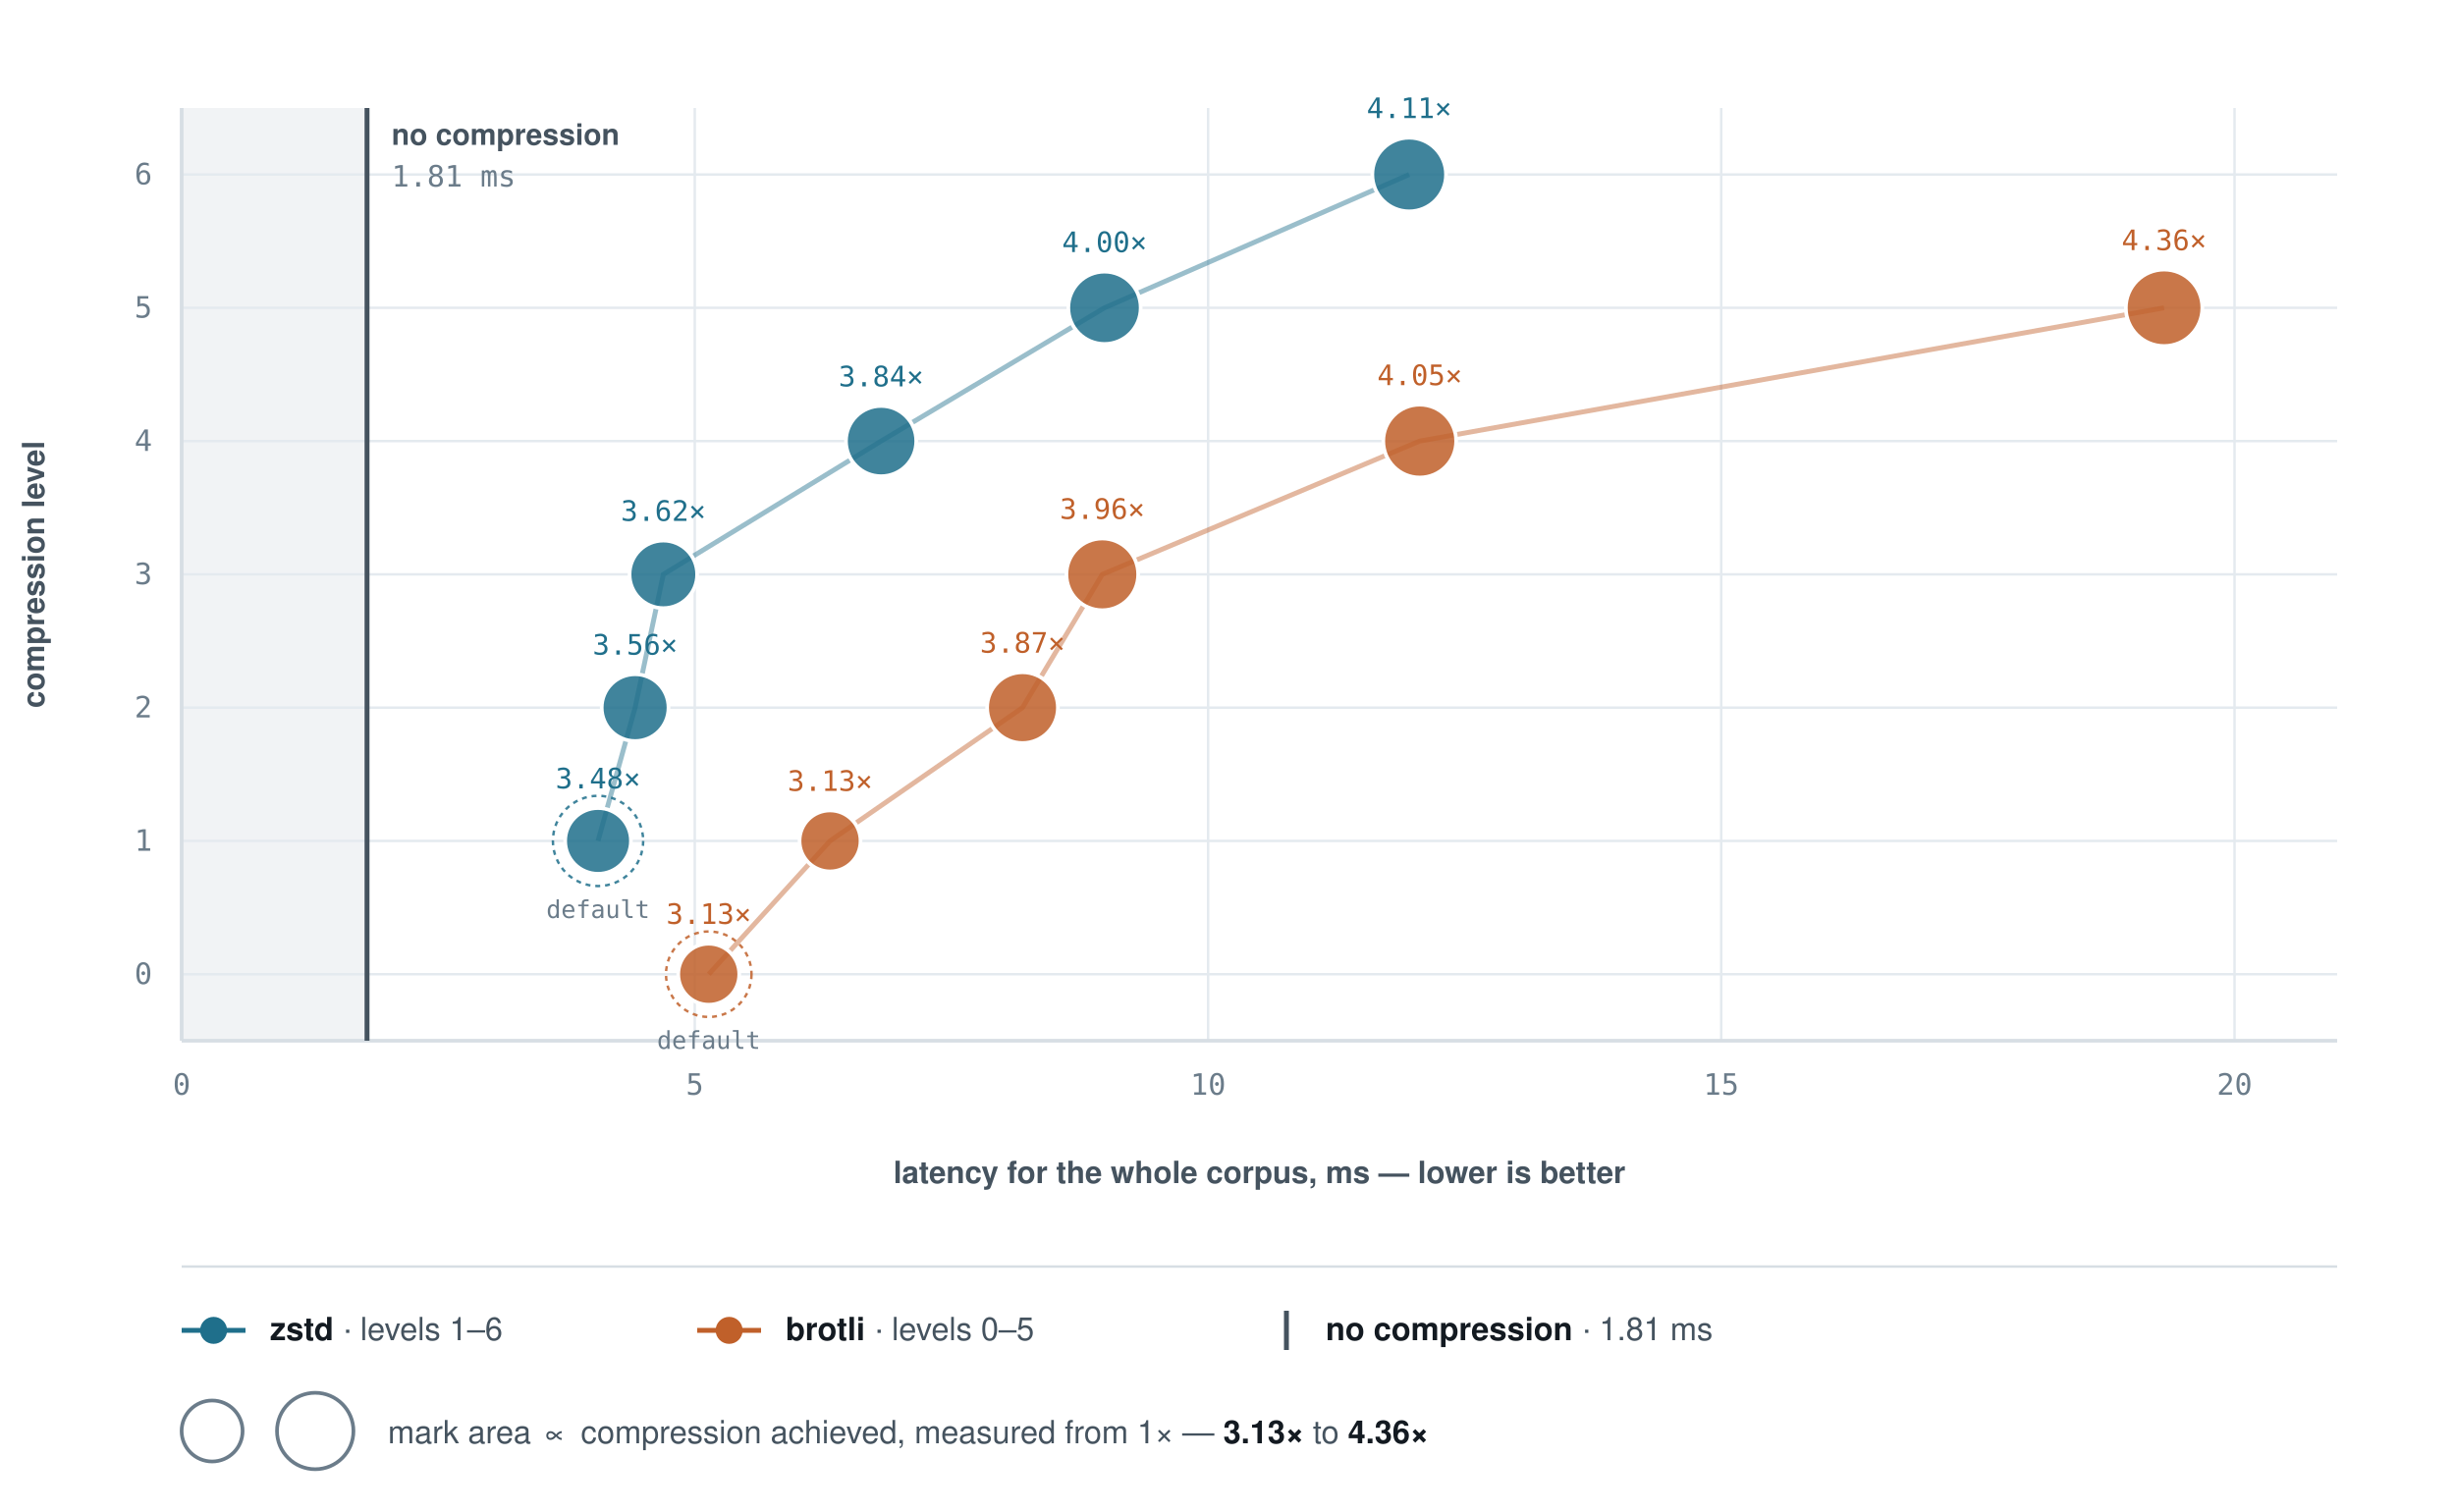
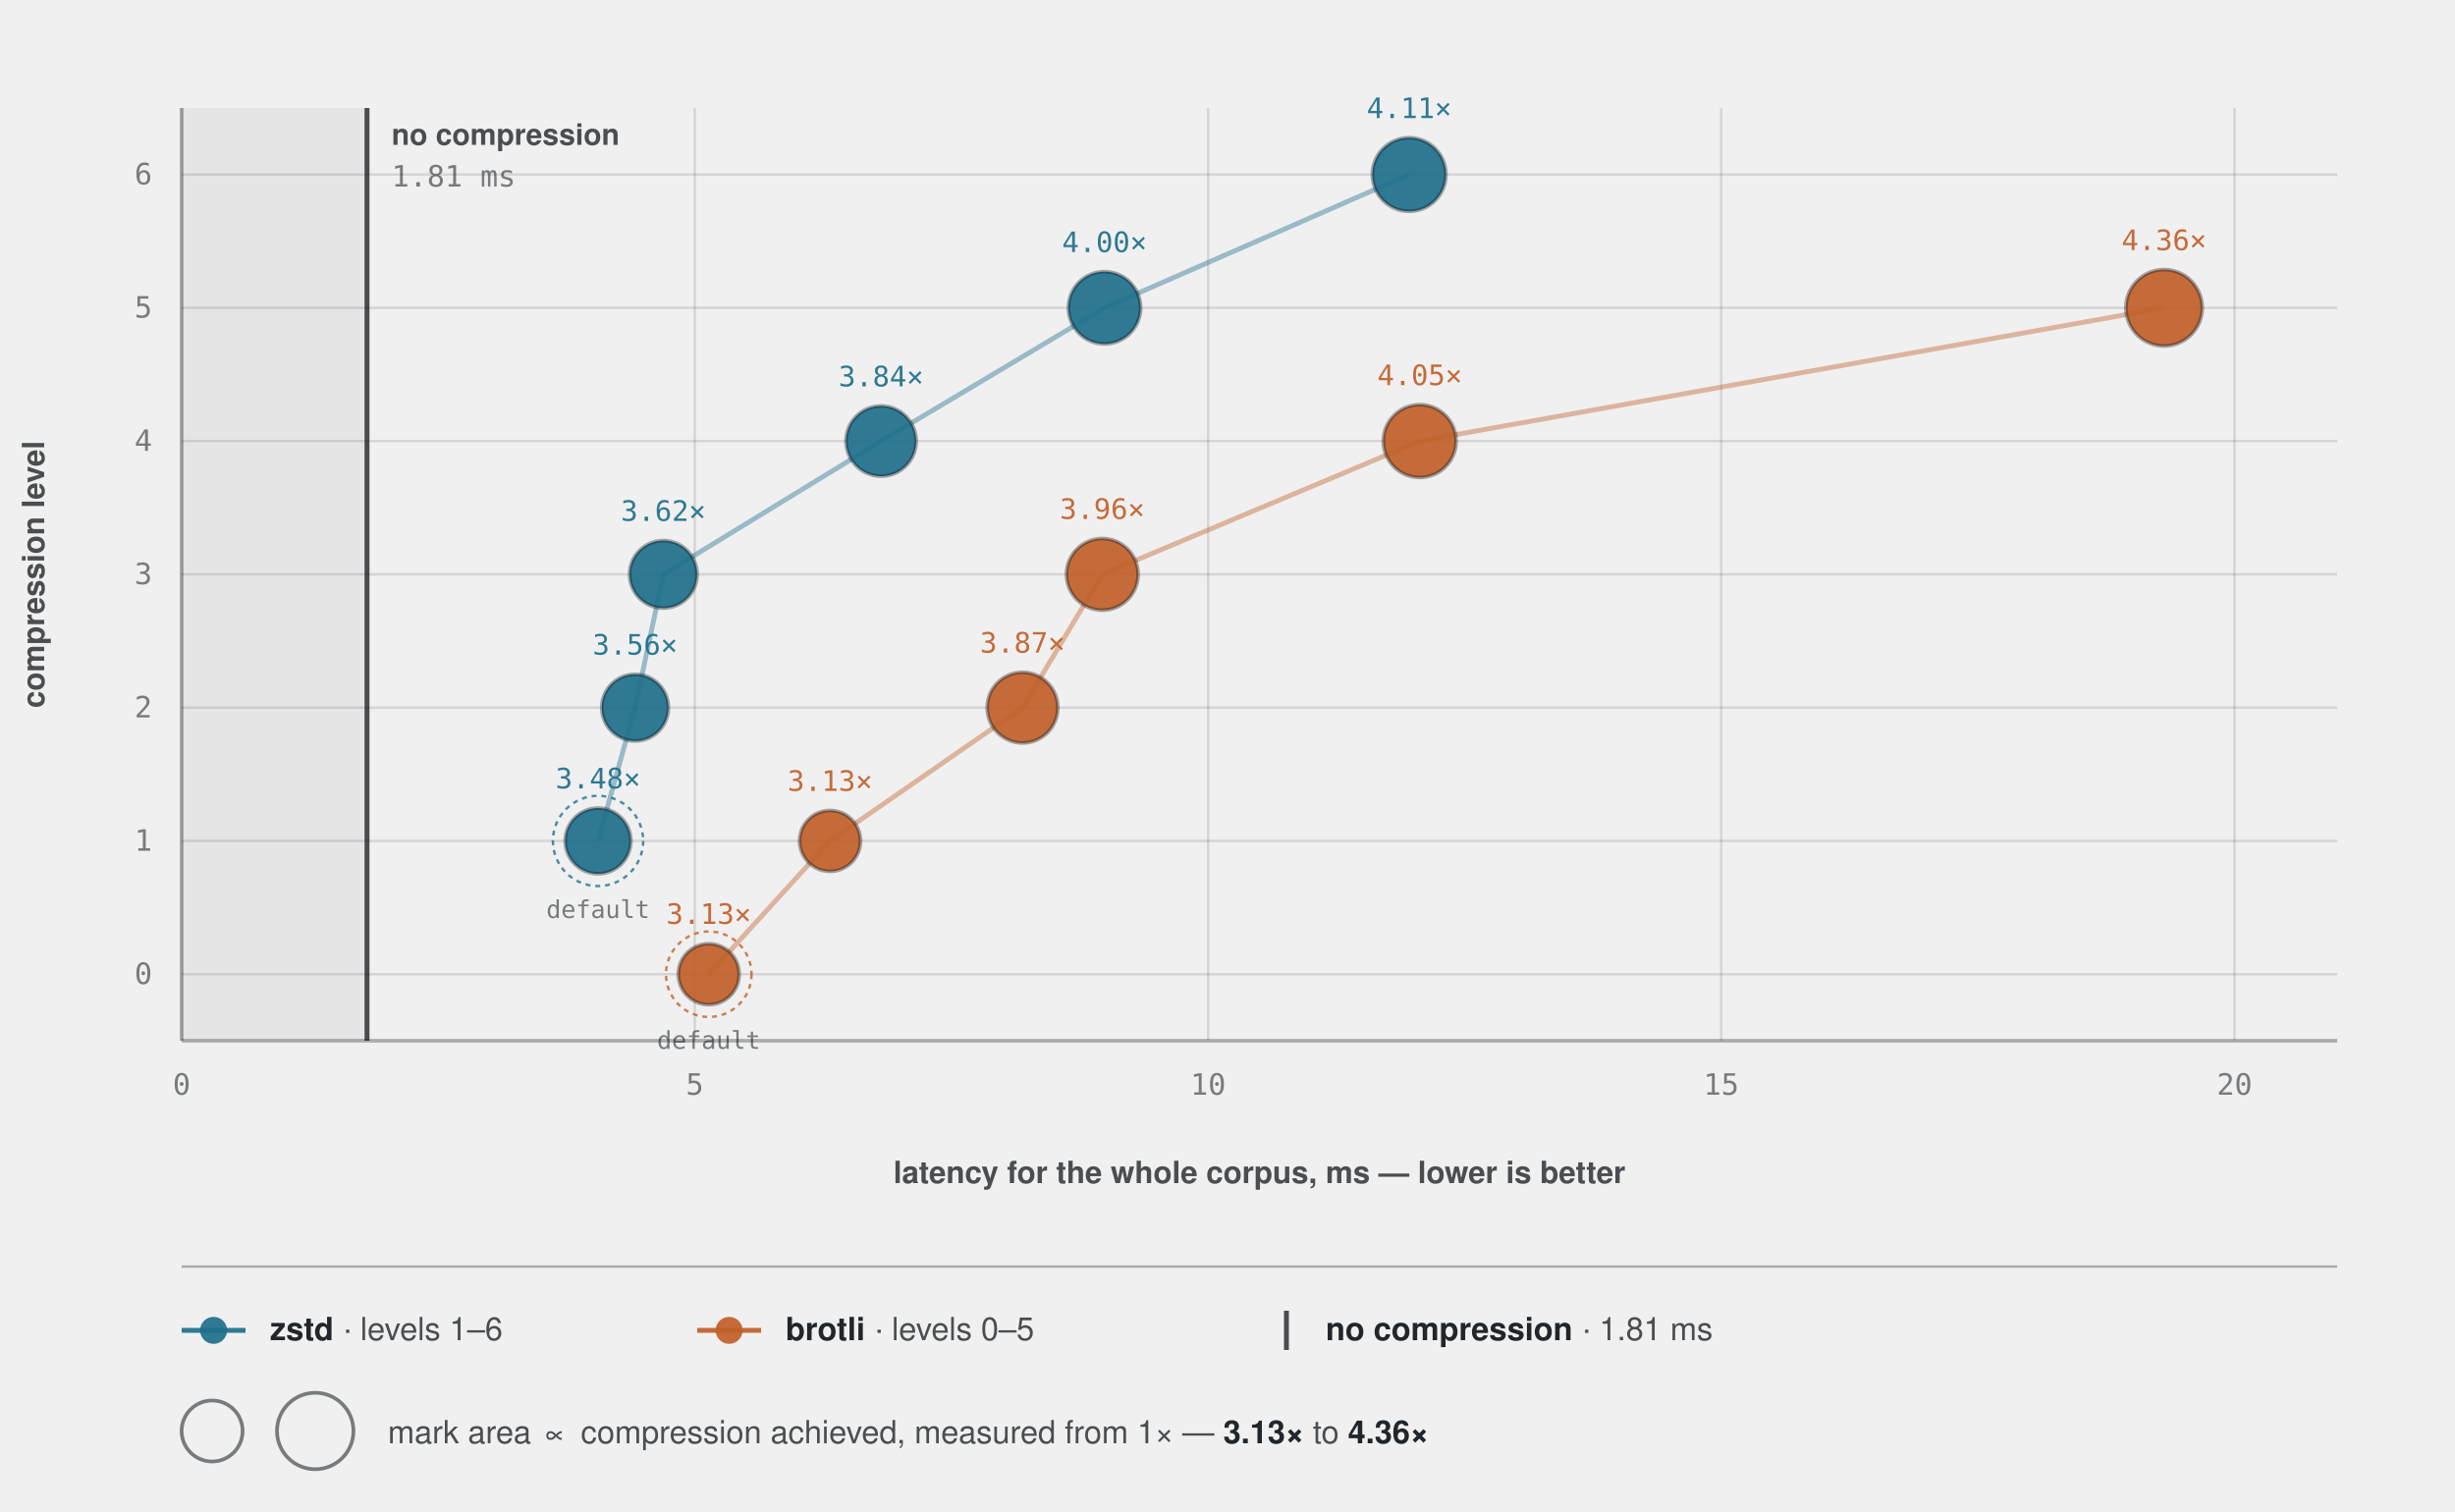
<svg xmlns="http://www.w3.org/2000/svg" viewBox="0 0 1000 616" width="1000" height="616" font-family="IBM Plex Sans, ui-sans-serif, system-ui, -apple-system, Segoe UI, Helvetica, Arial, sans-serif" role="img">
-   <rect width="1000" height="616" fill="#ffffff" />
-   <rect x="74" y="44" width="75.5" height="380" fill="#f1f3f5" />
-   <line x1="74.0" y1="44" x2="74.0" y2="424" stroke="#e4eaef" stroke-width="1" />
-   <text x="74.0" y="446" text-anchor="middle" font-family="IBM Plex Mono, ui-monospace, SFMono-Regular, Menlo, Consolas, monospace" font-size="12" fill="#6b7c8a">0</text>
-   <line x1="283.0" y1="44" x2="283.0" y2="424" stroke="#e4eaef" stroke-width="1" />
-   <text x="283.0" y="446" text-anchor="middle" font-family="IBM Plex Mono, ui-monospace, SFMono-Regular, Menlo, Consolas, monospace" font-size="12" fill="#6b7c8a">5</text>
-   <line x1="492.1" y1="44" x2="492.1" y2="424" stroke="#e4eaef" stroke-width="1" />
-   <text x="492.1" y="446" text-anchor="middle" font-family="IBM Plex Mono, ui-monospace, SFMono-Regular, Menlo, Consolas, monospace" font-size="12" fill="#6b7c8a">10</text>
-   <line x1="701.1" y1="44" x2="701.1" y2="424" stroke="#e4eaef" stroke-width="1" />
-   <text x="701.1" y="446" text-anchor="middle" font-family="IBM Plex Mono, ui-monospace, SFMono-Regular, Menlo, Consolas, monospace" font-size="12" fill="#6b7c8a">15</text>
-   <line x1="910.2" y1="44" x2="910.2" y2="424" stroke="#e4eaef" stroke-width="1" />
-   <text x="910.2" y="446" text-anchor="middle" font-family="IBM Plex Mono, ui-monospace, SFMono-Regular, Menlo, Consolas, monospace" font-size="12" fill="#6b7c8a">20</text>
-   <line x1="74" y1="396.9" x2="952" y2="396.9" stroke="#e4eaef" stroke-width="1" />
-   <text x="62" y="400.9" text-anchor="end" font-family="IBM Plex Mono, ui-monospace, SFMono-Regular, Menlo, Consolas, monospace" font-size="12" fill="#6b7c8a">0</text>
-   <line x1="74" y1="342.6" x2="952" y2="342.6" stroke="#e4eaef" stroke-width="1" />
-   <text x="62" y="346.6" text-anchor="end" font-family="IBM Plex Mono, ui-monospace, SFMono-Regular, Menlo, Consolas, monospace" font-size="12" fill="#6b7c8a">1</text>
-   <line x1="74" y1="288.3" x2="952" y2="288.3" stroke="#e4eaef" stroke-width="1" />
-   <text x="62" y="292.3" text-anchor="end" font-family="IBM Plex Mono, ui-monospace, SFMono-Regular, Menlo, Consolas, monospace" font-size="12" fill="#6b7c8a">2</text>
-   <line x1="74" y1="234.0" x2="952" y2="234.0" stroke="#e4eaef" stroke-width="1" />
-   <text x="62" y="238.0" text-anchor="end" font-family="IBM Plex Mono, ui-monospace, SFMono-Regular, Menlo, Consolas, monospace" font-size="12" fill="#6b7c8a">3</text>
-   <line x1="74" y1="179.7" x2="952" y2="179.7" stroke="#e4eaef" stroke-width="1" />
-   <text x="62" y="183.7" text-anchor="end" font-family="IBM Plex Mono, ui-monospace, SFMono-Regular, Menlo, Consolas, monospace" font-size="12" fill="#6b7c8a">4</text>
-   <line x1="74" y1="125.4" x2="952" y2="125.4" stroke="#e4eaef" stroke-width="1" />
-   <text x="62" y="129.4" text-anchor="end" font-family="IBM Plex Mono, ui-monospace, SFMono-Regular, Menlo, Consolas, monospace" font-size="12" fill="#6b7c8a">5</text>
-   <line x1="74" y1="71.1" x2="952" y2="71.1" stroke="#e4eaef" stroke-width="1" />
-   <text x="62" y="75.1" text-anchor="end" font-family="IBM Plex Mono, ui-monospace, SFMono-Regular, Menlo, Consolas, monospace" font-size="12" fill="#6b7c8a">6</text>
-   <line x1="74" y1="424" x2="952" y2="424" stroke="#d7dee4" stroke-width="1.5" />
-   <line x1="74" y1="44" x2="74" y2="424" stroke="#d7dee4" stroke-width="1.5" />
-   <line x1="149.5" y1="44" x2="149.5" y2="424" stroke="#45535f" stroke-width="2" />
-   <text x="159.5" y="59" font-size="12" font-weight="600" fill="#45535f">no compression</text>
-   <text x="159.5" y="76" font-family="IBM Plex Mono, ui-monospace, SFMono-Regular, Menlo, Consolas, monospace" font-size="12" fill="#6b7c8a">1.81 ms</text>
-   <text x="513.0" y="482" text-anchor="middle" font-size="12.5" font-weight="600" fill="#45535f">latency for the whole corpus, ms — lower is better</text>
-   <text x="18" y="234.0" text-anchor="middle" font-size="12.5" font-weight="600" fill="#45535f" transform="rotate(-90 18 234.0)">compression level</text>
-   <polyline points="243.6,342.6 258.7,288.3 270.2,234.0 358.9,179.7 449.9,125.4 574.0,71.1" fill="none" stroke="#1f6f8b" stroke-width="2" opacity="0.45" />
-   <circle cx="243.6" cy="342.6" r="13.39" fill="#1f6f8b" fill-opacity="0.85" stroke="#ffffff" stroke-width="1.5" />
-   <text x="243.6" y="321.2" text-anchor="middle" font-family="IBM Plex Mono, ui-monospace, SFMono-Regular, Menlo, Consolas, monospace" font-size="11.5" font-weight="500" fill="#1f6f8b">3.48×</text>
-   <circle cx="243.6" cy="342.6" r="18.39" fill="none" stroke="#1f6f8b" stroke-width="1" stroke-dasharray="2 2" opacity="0.85" />
-   <text x="243.6" y="374.0" text-anchor="middle" font-family="IBM Plex Mono, ui-monospace, SFMono-Regular, Menlo, Consolas, monospace" font-size="10" font-weight="500" fill="#6b7c8a">default</text>
-   <circle cx="258.7" cy="288.3" r="13.60" fill="#1f6f8b" fill-opacity="0.85" stroke="#ffffff" stroke-width="1.5" />
-   <text x="258.7" y="266.7" text-anchor="middle" font-family="IBM Plex Mono, ui-monospace, SFMono-Regular, Menlo, Consolas, monospace" font-size="11.5" font-weight="500" fill="#1f6f8b">3.56×</text>
-   <circle cx="270.2" cy="234.0" r="13.76" fill="#1f6f8b" fill-opacity="0.85" stroke="#ffffff" stroke-width="1.5" />
-   <text x="270.2" y="212.2" text-anchor="middle" font-family="IBM Plex Mono, ui-monospace, SFMono-Regular, Menlo, Consolas, monospace" font-size="11.5" font-weight="500" fill="#1f6f8b">3.62×</text>
-   <circle cx="358.9" cy="179.7" r="14.31" fill="#1f6f8b" fill-opacity="0.85" stroke="#ffffff" stroke-width="1.5" />
-   <text x="358.9" y="157.4" text-anchor="middle" font-family="IBM Plex Mono, ui-monospace, SFMono-Regular, Menlo, Consolas, monospace" font-size="11.5" font-weight="500" fill="#1f6f8b">3.84×</text>
-   <circle cx="449.9" cy="125.4" r="14.73" fill="#1f6f8b" fill-opacity="0.85" stroke="#ffffff" stroke-width="1.5" />
-   <text x="449.9" y="102.7" text-anchor="middle" font-family="IBM Plex Mono, ui-monospace, SFMono-Regular, Menlo, Consolas, monospace" font-size="11.5" font-weight="500" fill="#1f6f8b">4.00×</text>
-   <circle cx="574.0" cy="71.1" r="15.00" fill="#1f6f8b" fill-opacity="0.85" stroke="#ffffff" stroke-width="1.5" />
-   <text x="574.0" y="48.1" text-anchor="middle" font-family="IBM Plex Mono, ui-monospace, SFMono-Regular, Menlo, Consolas, monospace" font-size="11.5" font-weight="500" fill="#1f6f8b">4.11×</text>
-   <polyline points="288.7,396.9 338.1,342.6 416.5,288.3 449.0,234.0 578.3,179.7 881.5,125.4" fill="none" stroke="#c0602a" stroke-width="2" opacity="0.45" />
-   <circle cx="288.7" cy="396.9" r="12.42" fill="#c0602a" fill-opacity="0.85" stroke="#ffffff" stroke-width="1.5" />
-   <text x="288.7" y="376.4" text-anchor="middle" font-family="IBM Plex Mono, ui-monospace, SFMono-Regular, Menlo, Consolas, monospace" font-size="11.5" font-weight="500" fill="#c0602a">3.13×</text>
-   <circle cx="288.7" cy="396.9" r="17.42" fill="none" stroke="#c0602a" stroke-width="1" stroke-dasharray="2 2" opacity="0.85" />
-   <text x="288.7" y="427.3" text-anchor="middle" font-family="IBM Plex Mono, ui-monospace, SFMono-Regular, Menlo, Consolas, monospace" font-size="10" font-weight="500" fill="#6b7c8a">default</text>
-   <circle cx="338.1" cy="342.6" r="12.42" fill="#c0602a" fill-opacity="0.85" stroke="#ffffff" stroke-width="1.5" />
-   <text x="338.1" y="322.2" text-anchor="middle" font-family="IBM Plex Mono, ui-monospace, SFMono-Regular, Menlo, Consolas, monospace" font-size="11.5" font-weight="500" fill="#c0602a">3.13×</text>
-   <circle cx="416.5" cy="288.3" r="14.41" fill="#c0602a" fill-opacity="0.85" stroke="#ffffff" stroke-width="1.5" />
-   <text x="416.5" y="265.9" text-anchor="middle" font-family="IBM Plex Mono, ui-monospace, SFMono-Regular, Menlo, Consolas, monospace" font-size="11.5" font-weight="500" fill="#c0602a">3.87×</text>
-   <circle cx="449.0" cy="234.0" r="14.61" fill="#c0602a" fill-opacity="0.85" stroke="#ffffff" stroke-width="1.5" />
-   <text x="449.0" y="211.4" text-anchor="middle" font-family="IBM Plex Mono, ui-monospace, SFMono-Regular, Menlo, Consolas, monospace" font-size="11.5" font-weight="500" fill="#c0602a">3.96×</text>
-   <circle cx="578.3" cy="179.7" r="14.84" fill="#c0602a" fill-opacity="0.85" stroke="#ffffff" stroke-width="1.5" />
-   <text x="578.3" y="156.9" text-anchor="middle" font-family="IBM Plex Mono, ui-monospace, SFMono-Regular, Menlo, Consolas, monospace" font-size="11.5" font-weight="500" fill="#c0602a">4.05×</text>
-   <circle cx="881.5" cy="125.4" r="15.57" fill="#c0602a" fill-opacity="0.85" stroke="#ffffff" stroke-width="1.5" />
-   <text x="881.5" y="101.9" text-anchor="middle" font-family="IBM Plex Mono, ui-monospace, SFMono-Regular, Menlo, Consolas, monospace" font-size="11.5" font-weight="500" fill="#c0602a">4.36×</text>
-   <line x1="74" y1="516" x2="952" y2="516" stroke="#d7dee4" stroke-width="1" />
-   <line x1="74" y1="542" x2="100" y2="542" stroke="#1f6f8b" stroke-width="2" />
-   <circle cx="87" cy="542" r="5.5" fill="#1f6f8b" />
-   <text x="110" y="546" font-size="13" fill="#45535f">
-     <tspan font-weight="600" fill="#131a21">zstd</tspan> · levels 1–6</text>
-   <line x1="284" y1="542" x2="310" y2="542" stroke="#c0602a" stroke-width="2" />
-   <circle cx="297" cy="542" r="5.5" fill="#c0602a" />
-   <text x="320" y="546" font-size="13" fill="#45535f">
-     <tspan font-weight="600" fill="#131a21">brotli</tspan> · levels 0–5</text>
-   <line x1="524" y1="534" x2="524" y2="550" stroke="#45535f" stroke-width="2" />
-   <text x="540" y="546" font-size="13" fill="#45535f">
-     <tspan font-weight="600" fill="#131a21">no compression</tspan> · 1.81 ms</text>
-   <circle cx="86.4" cy="583" r="12.42" fill="none" stroke="#6b7c8a" stroke-width="1.5" />
-   <circle cx="128.4" cy="583" r="15.57" fill="none" stroke="#6b7c8a" stroke-width="1.5" />
-   <text x="158.0" y="588" font-size="13" fill="#45535f">mark area ∝ compression achieved, measured from 1× — <tspan font-weight="600" fill="#131a21">3.13×</tspan> to <tspan font-weight="600" fill="#131a21">4.36×</tspan>
+   <rect x="74" y="44" width="75.5" height="380" fill="rgba(10,16,20,0.05)" />
+   <line x1="74.0" y1="44" x2="74.0" y2="424" stroke="rgba(10,16,20,0.12)" stroke-width="1" />
+   <text x="74.0" y="446" text-anchor="middle" font-family="IBM Plex Mono, ui-monospace, SFMono-Regular, Menlo, Consolas, monospace" font-size="12" fill="rgba(10,16,20,0.52)">0</text>
+   <line x1="283.0" y1="44" x2="283.0" y2="424" stroke="rgba(10,16,20,0.12)" stroke-width="1" />
+   <text x="283.0" y="446" text-anchor="middle" font-family="IBM Plex Mono, ui-monospace, SFMono-Regular, Menlo, Consolas, monospace" font-size="12" fill="rgba(10,16,20,0.52)">5</text>
+   <line x1="492.1" y1="44" x2="492.1" y2="424" stroke="rgba(10,16,20,0.12)" stroke-width="1" />
+   <text x="492.1" y="446" text-anchor="middle" font-family="IBM Plex Mono, ui-monospace, SFMono-Regular, Menlo, Consolas, monospace" font-size="12" fill="rgba(10,16,20,0.52)">10</text>
+   <line x1="701.1" y1="44" x2="701.1" y2="424" stroke="rgba(10,16,20,0.12)" stroke-width="1" />
+   <text x="701.1" y="446" text-anchor="middle" font-family="IBM Plex Mono, ui-monospace, SFMono-Regular, Menlo, Consolas, monospace" font-size="12" fill="rgba(10,16,20,0.52)">15</text>
+   <line x1="910.2" y1="44" x2="910.2" y2="424" stroke="rgba(10,16,20,0.12)" stroke-width="1" />
+   <text x="910.2" y="446" text-anchor="middle" font-family="IBM Plex Mono, ui-monospace, SFMono-Regular, Menlo, Consolas, monospace" font-size="12" fill="rgba(10,16,20,0.52)">20</text>
+   <line x1="74" y1="396.9" x2="952" y2="396.9" stroke="rgba(10,16,20,0.12)" stroke-width="1" />
+   <text x="62" y="400.9" text-anchor="end" font-family="IBM Plex Mono, ui-monospace, SFMono-Regular, Menlo, Consolas, monospace" font-size="12" fill="rgba(10,16,20,0.52)">0</text>
+   <line x1="74" y1="342.6" x2="952" y2="342.6" stroke="rgba(10,16,20,0.12)" stroke-width="1" />
+   <text x="62" y="346.6" text-anchor="end" font-family="IBM Plex Mono, ui-monospace, SFMono-Regular, Menlo, Consolas, monospace" font-size="12" fill="rgba(10,16,20,0.52)">1</text>
+   <line x1="74" y1="288.3" x2="952" y2="288.3" stroke="rgba(10,16,20,0.12)" stroke-width="1" />
+   <text x="62" y="292.3" text-anchor="end" font-family="IBM Plex Mono, ui-monospace, SFMono-Regular, Menlo, Consolas, monospace" font-size="12" fill="rgba(10,16,20,0.52)">2</text>
+   <line x1="74" y1="234.0" x2="952" y2="234.0" stroke="rgba(10,16,20,0.12)" stroke-width="1" />
+   <text x="62" y="238.0" text-anchor="end" font-family="IBM Plex Mono, ui-monospace, SFMono-Regular, Menlo, Consolas, monospace" font-size="12" fill="rgba(10,16,20,0.52)">3</text>
+   <line x1="74" y1="179.7" x2="952" y2="179.7" stroke="rgba(10,16,20,0.12)" stroke-width="1" />
+   <text x="62" y="183.7" text-anchor="end" font-family="IBM Plex Mono, ui-monospace, SFMono-Regular, Menlo, Consolas, monospace" font-size="12" fill="rgba(10,16,20,0.52)">4</text>
+   <line x1="74" y1="125.4" x2="952" y2="125.4" stroke="rgba(10,16,20,0.12)" stroke-width="1" />
+   <text x="62" y="129.4" text-anchor="end" font-family="IBM Plex Mono, ui-monospace, SFMono-Regular, Menlo, Consolas, monospace" font-size="12" fill="rgba(10,16,20,0.52)">5</text>
+   <line x1="74" y1="71.1" x2="952" y2="71.1" stroke="rgba(10,16,20,0.12)" stroke-width="1" />
+   <text x="62" y="75.1" text-anchor="end" font-family="IBM Plex Mono, ui-monospace, SFMono-Regular, Menlo, Consolas, monospace" font-size="12" fill="rgba(10,16,20,0.52)">6</text>
+   <line x1="74" y1="424" x2="952" y2="424" stroke="rgba(10,16,20,0.30)" stroke-width="1.5" />
+   <line x1="74" y1="44" x2="74" y2="424" stroke="rgba(10,16,20,0.30)" stroke-width="1.5" />
+   <line x1="149.5" y1="44" x2="149.5" y2="424" stroke="rgba(10,16,20,0.72)" stroke-width="2" />
+   <text x="159.5" y="59" font-size="12" font-weight="600" fill="rgba(10,16,20,0.72)">no compression</text>
+   <text x="159.5" y="76" font-family="IBM Plex Mono, ui-monospace, SFMono-Regular, Menlo, Consolas, monospace" font-size="12" fill="rgba(10,16,20,0.52)">1.81 ms</text>
+   <text x="513.0" y="482" text-anchor="middle" font-size="12.5" font-weight="600" fill="rgba(10,16,20,0.72)">latency for the whole corpus, ms — lower is better</text>
+   <text x="18" y="234.0" text-anchor="middle" font-size="12.5" font-weight="600" fill="rgba(10,16,20,0.72)" transform="rotate(-90 18 234.0)">compression level</text>
+   <polyline points="243.6,342.6 258.7,288.3 270.2,234.0 358.9,179.7 449.9,125.4 574.0,71.1" fill="none" stroke="rgba(31,111,139,0.92)" stroke-width="2" opacity="0.45" />
+   <circle cx="243.6" cy="342.6" r="13.39" fill="rgba(31,111,139,0.92)" stroke="rgba(10,16,20,0.35)" stroke-width="1.5" />
+   <text x="243.6" y="321.2" text-anchor="middle" font-family="IBM Plex Mono, ui-monospace, SFMono-Regular, Menlo, Consolas, monospace" font-size="11.5" font-weight="500" fill="rgba(31,111,139,0.92)">3.48×</text>
+   <circle cx="243.6" cy="342.6" r="18.39" fill="none" stroke="rgba(31,111,139,0.92)" stroke-width="1" stroke-dasharray="2 2" opacity="0.85" />
+   <text x="243.6" y="374.0" text-anchor="middle" font-family="IBM Plex Mono, ui-monospace, SFMono-Regular, Menlo, Consolas, monospace" font-size="10" font-weight="500" fill="rgba(10,16,20,0.52)">default</text>
+   <circle cx="258.7" cy="288.3" r="13.60" fill="rgba(31,111,139,0.92)" stroke="rgba(10,16,20,0.35)" stroke-width="1.5" />
+   <text x="258.7" y="266.7" text-anchor="middle" font-family="IBM Plex Mono, ui-monospace, SFMono-Regular, Menlo, Consolas, monospace" font-size="11.5" font-weight="500" fill="rgba(31,111,139,0.92)">3.56×</text>
+   <circle cx="270.2" cy="234.0" r="13.76" fill="rgba(31,111,139,0.92)" stroke="rgba(10,16,20,0.35)" stroke-width="1.5" />
+   <text x="270.2" y="212.2" text-anchor="middle" font-family="IBM Plex Mono, ui-monospace, SFMono-Regular, Menlo, Consolas, monospace" font-size="11.5" font-weight="500" fill="rgba(31,111,139,0.92)">3.62×</text>
+   <circle cx="358.9" cy="179.7" r="14.31" fill="rgba(31,111,139,0.92)" stroke="rgba(10,16,20,0.35)" stroke-width="1.5" />
+   <text x="358.9" y="157.4" text-anchor="middle" font-family="IBM Plex Mono, ui-monospace, SFMono-Regular, Menlo, Consolas, monospace" font-size="11.5" font-weight="500" fill="rgba(31,111,139,0.92)">3.84×</text>
+   <circle cx="449.9" cy="125.4" r="14.73" fill="rgba(31,111,139,0.92)" stroke="rgba(10,16,20,0.35)" stroke-width="1.5" />
+   <text x="449.9" y="102.7" text-anchor="middle" font-family="IBM Plex Mono, ui-monospace, SFMono-Regular, Menlo, Consolas, monospace" font-size="11.5" font-weight="500" fill="rgba(31,111,139,0.92)">4.00×</text>
+   <circle cx="574.0" cy="71.1" r="15.00" fill="rgba(31,111,139,0.92)" stroke="rgba(10,16,20,0.35)" stroke-width="1.5" />
+   <text x="574.0" y="48.1" text-anchor="middle" font-family="IBM Plex Mono, ui-monospace, SFMono-Regular, Menlo, Consolas, monospace" font-size="11.5" font-weight="500" fill="rgba(31,111,139,0.92)">4.11×</text>
+   <polyline points="288.7,396.9 338.1,342.6 416.5,288.3 449.0,234.0 578.3,179.7 881.5,125.4" fill="none" stroke="rgba(192,96,42,0.92)" stroke-width="2" opacity="0.45" />
+   <circle cx="288.7" cy="396.9" r="12.42" fill="rgba(192,96,42,0.92)" stroke="rgba(10,16,20,0.35)" stroke-width="1.5" />
+   <text x="288.7" y="376.4" text-anchor="middle" font-family="IBM Plex Mono, ui-monospace, SFMono-Regular, Menlo, Consolas, monospace" font-size="11.5" font-weight="500" fill="rgba(192,96,42,0.92)">3.13×</text>
+   <circle cx="288.7" cy="396.9" r="17.42" fill="none" stroke="rgba(192,96,42,0.92)" stroke-width="1" stroke-dasharray="2 2" opacity="0.85" />
+   <text x="288.7" y="427.3" text-anchor="middle" font-family="IBM Plex Mono, ui-monospace, SFMono-Regular, Menlo, Consolas, monospace" font-size="10" font-weight="500" fill="rgba(10,16,20,0.52)">default</text>
+   <circle cx="338.1" cy="342.6" r="12.42" fill="rgba(192,96,42,0.92)" stroke="rgba(10,16,20,0.35)" stroke-width="1.5" />
+   <text x="338.1" y="322.2" text-anchor="middle" font-family="IBM Plex Mono, ui-monospace, SFMono-Regular, Menlo, Consolas, monospace" font-size="11.5" font-weight="500" fill="rgba(192,96,42,0.92)">3.13×</text>
+   <circle cx="416.5" cy="288.3" r="14.41" fill="rgba(192,96,42,0.92)" stroke="rgba(10,16,20,0.35)" stroke-width="1.5" />
+   <text x="416.5" y="265.9" text-anchor="middle" font-family="IBM Plex Mono, ui-monospace, SFMono-Regular, Menlo, Consolas, monospace" font-size="11.5" font-weight="500" fill="rgba(192,96,42,0.92)">3.87×</text>
+   <circle cx="449.0" cy="234.0" r="14.61" fill="rgba(192,96,42,0.92)" stroke="rgba(10,16,20,0.35)" stroke-width="1.5" />
+   <text x="449.0" y="211.4" text-anchor="middle" font-family="IBM Plex Mono, ui-monospace, SFMono-Regular, Menlo, Consolas, monospace" font-size="11.5" font-weight="500" fill="rgba(192,96,42,0.92)">3.96×</text>
+   <circle cx="578.3" cy="179.7" r="14.84" fill="rgba(192,96,42,0.92)" stroke="rgba(10,16,20,0.35)" stroke-width="1.5" />
+   <text x="578.3" y="156.9" text-anchor="middle" font-family="IBM Plex Mono, ui-monospace, SFMono-Regular, Menlo, Consolas, monospace" font-size="11.5" font-weight="500" fill="rgba(192,96,42,0.92)">4.05×</text>
+   <circle cx="881.5" cy="125.4" r="15.57" fill="rgba(192,96,42,0.92)" stroke="rgba(10,16,20,0.35)" stroke-width="1.5" />
+   <text x="881.5" y="101.9" text-anchor="middle" font-family="IBM Plex Mono, ui-monospace, SFMono-Regular, Menlo, Consolas, monospace" font-size="11.5" font-weight="500" fill="rgba(192,96,42,0.92)">4.36×</text>
+   <line x1="74" y1="516" x2="952" y2="516" stroke="rgba(10,16,20,0.30)" stroke-width="1" />
+   <line x1="74" y1="542" x2="100" y2="542" stroke="rgba(31,111,139,0.92)" stroke-width="2" />
+   <circle cx="87" cy="542" r="5.5" fill="rgba(31,111,139,0.92)" />
+   <text x="110" y="546" font-size="13" fill="rgba(10,16,20,0.72)">
+     <tspan font-weight="600" fill="rgba(10,16,20,0.90)">zstd</tspan> · levels 1–6</text>
+   <line x1="284" y1="542" x2="310" y2="542" stroke="rgba(192,96,42,0.92)" stroke-width="2" />
+   <circle cx="297" cy="542" r="5.5" fill="rgba(192,96,42,0.92)" />
+   <text x="320" y="546" font-size="13" fill="rgba(10,16,20,0.72)">
+     <tspan font-weight="600" fill="rgba(10,16,20,0.90)">brotli</tspan> · levels 0–5</text>
+   <line x1="524" y1="534" x2="524" y2="550" stroke="rgba(10,16,20,0.72)" stroke-width="2" />
+   <text x="540" y="546" font-size="13" fill="rgba(10,16,20,0.72)">
+     <tspan font-weight="600" fill="rgba(10,16,20,0.90)">no compression</tspan> · 1.81 ms</text>
+   <circle cx="86.4" cy="583" r="12.42" fill="none" stroke="rgba(10,16,20,0.52)" stroke-width="1.5" />
+   <circle cx="128.4" cy="583" r="15.57" fill="none" stroke="rgba(10,16,20,0.52)" stroke-width="1.5" />
+   <text x="158.0" y="588" font-size="13" fill="rgba(10,16,20,0.72)">mark area ∝ compression achieved, measured from 1× — <tspan font-weight="600" fill="rgba(10,16,20,0.90)">3.13×</tspan> to <tspan font-weight="600" fill="rgba(10,16,20,0.90)">4.36×</tspan>
  </text>
</svg>
